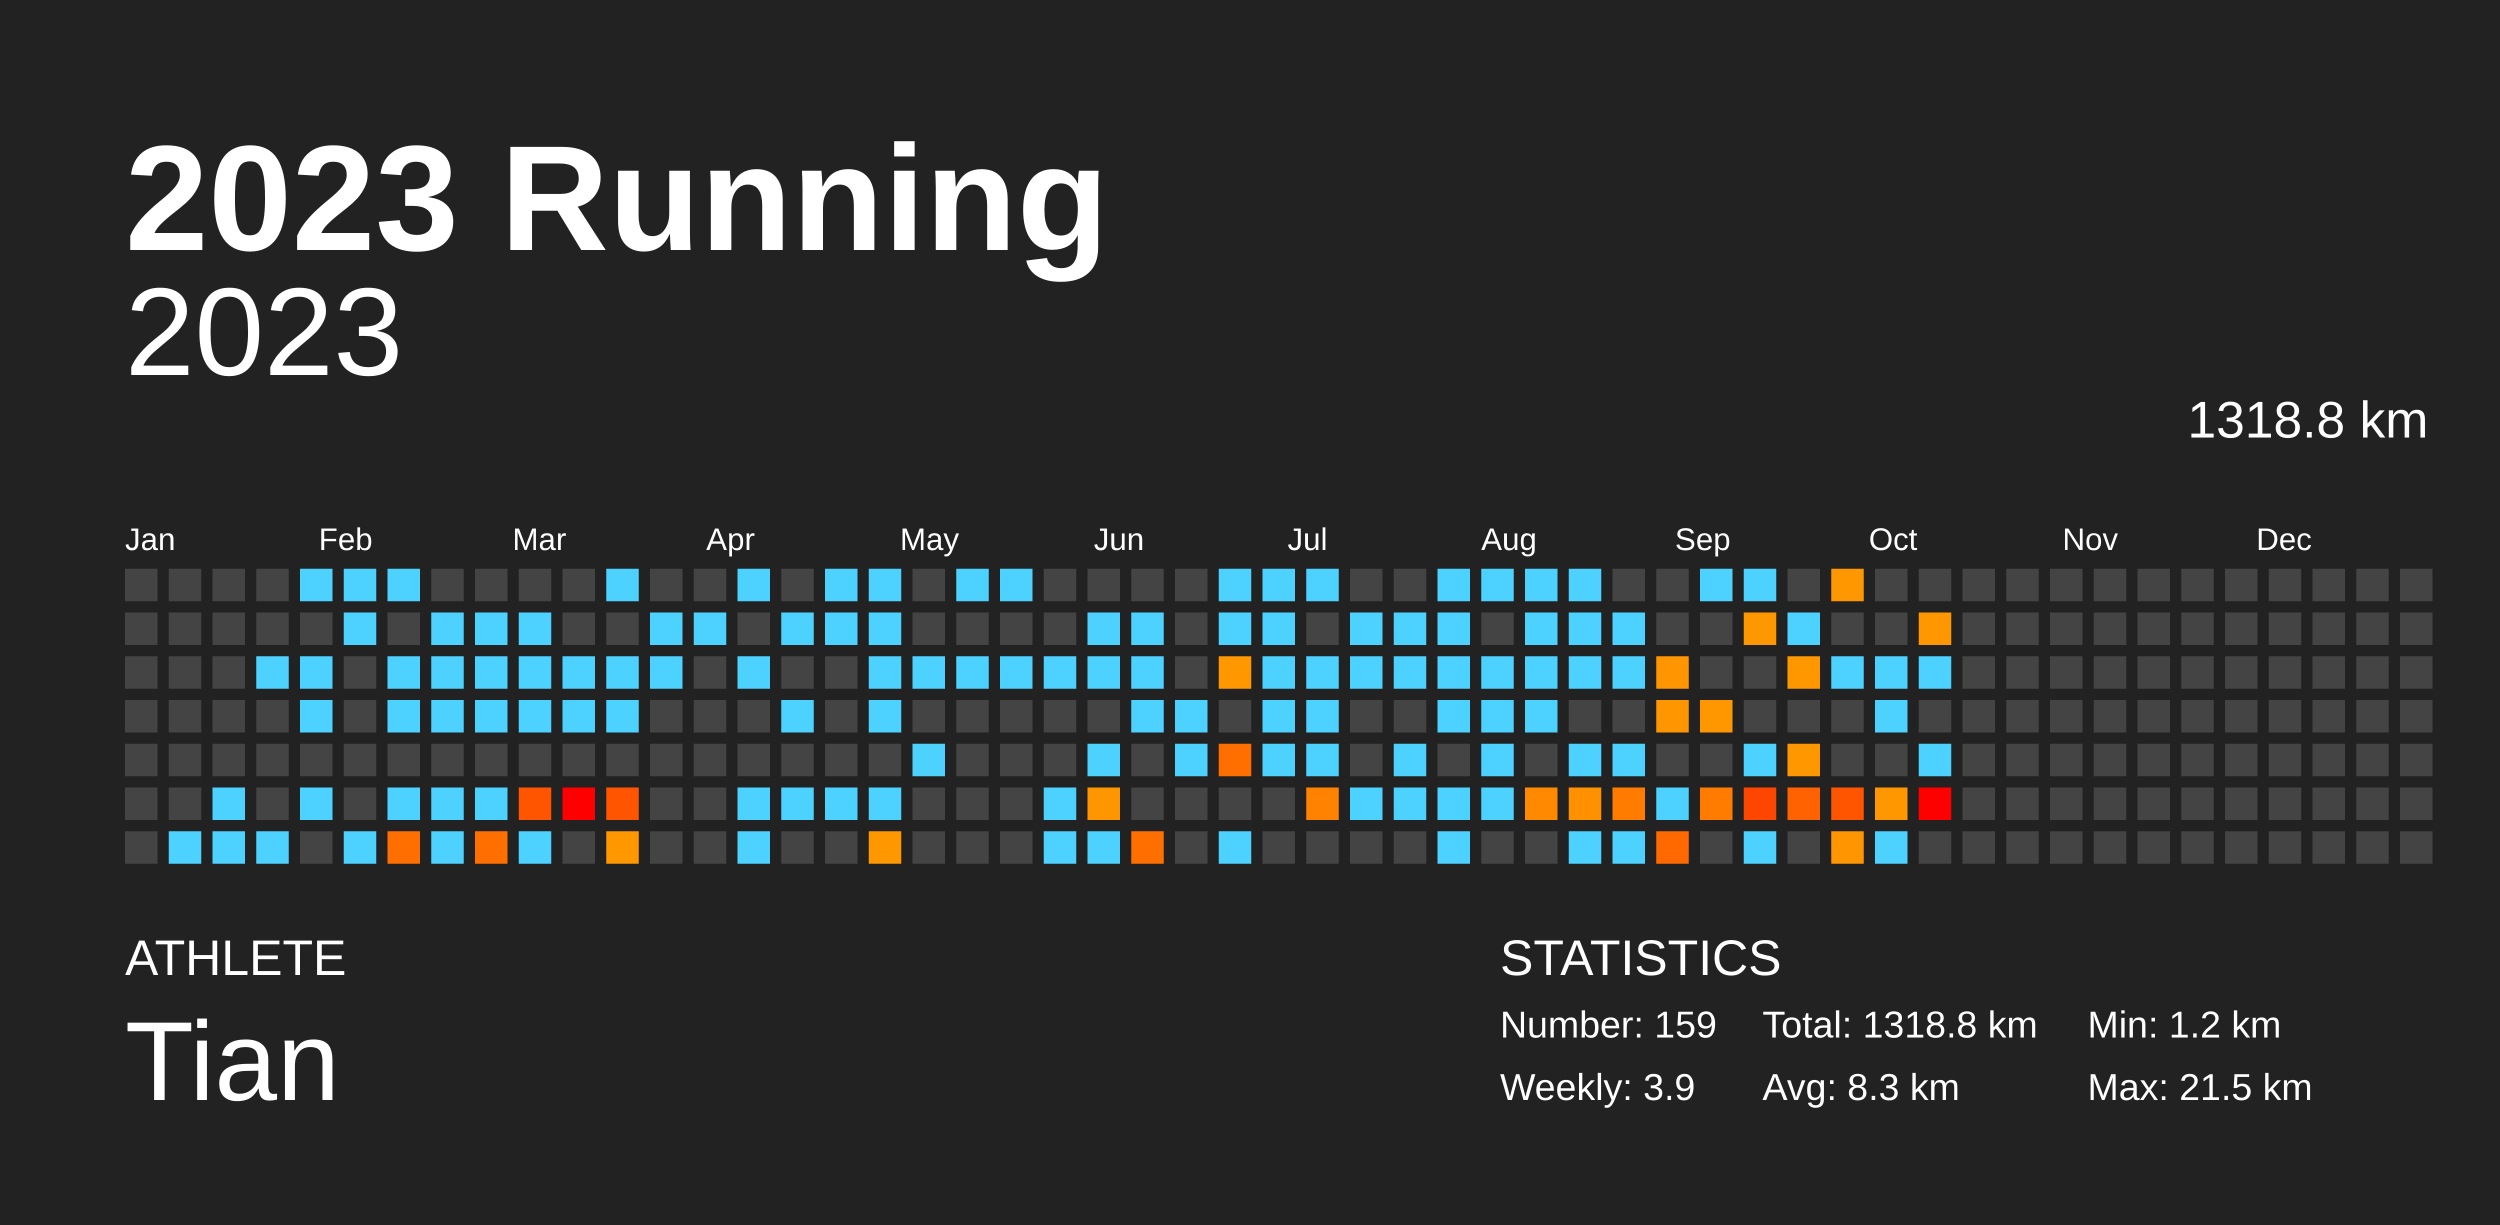
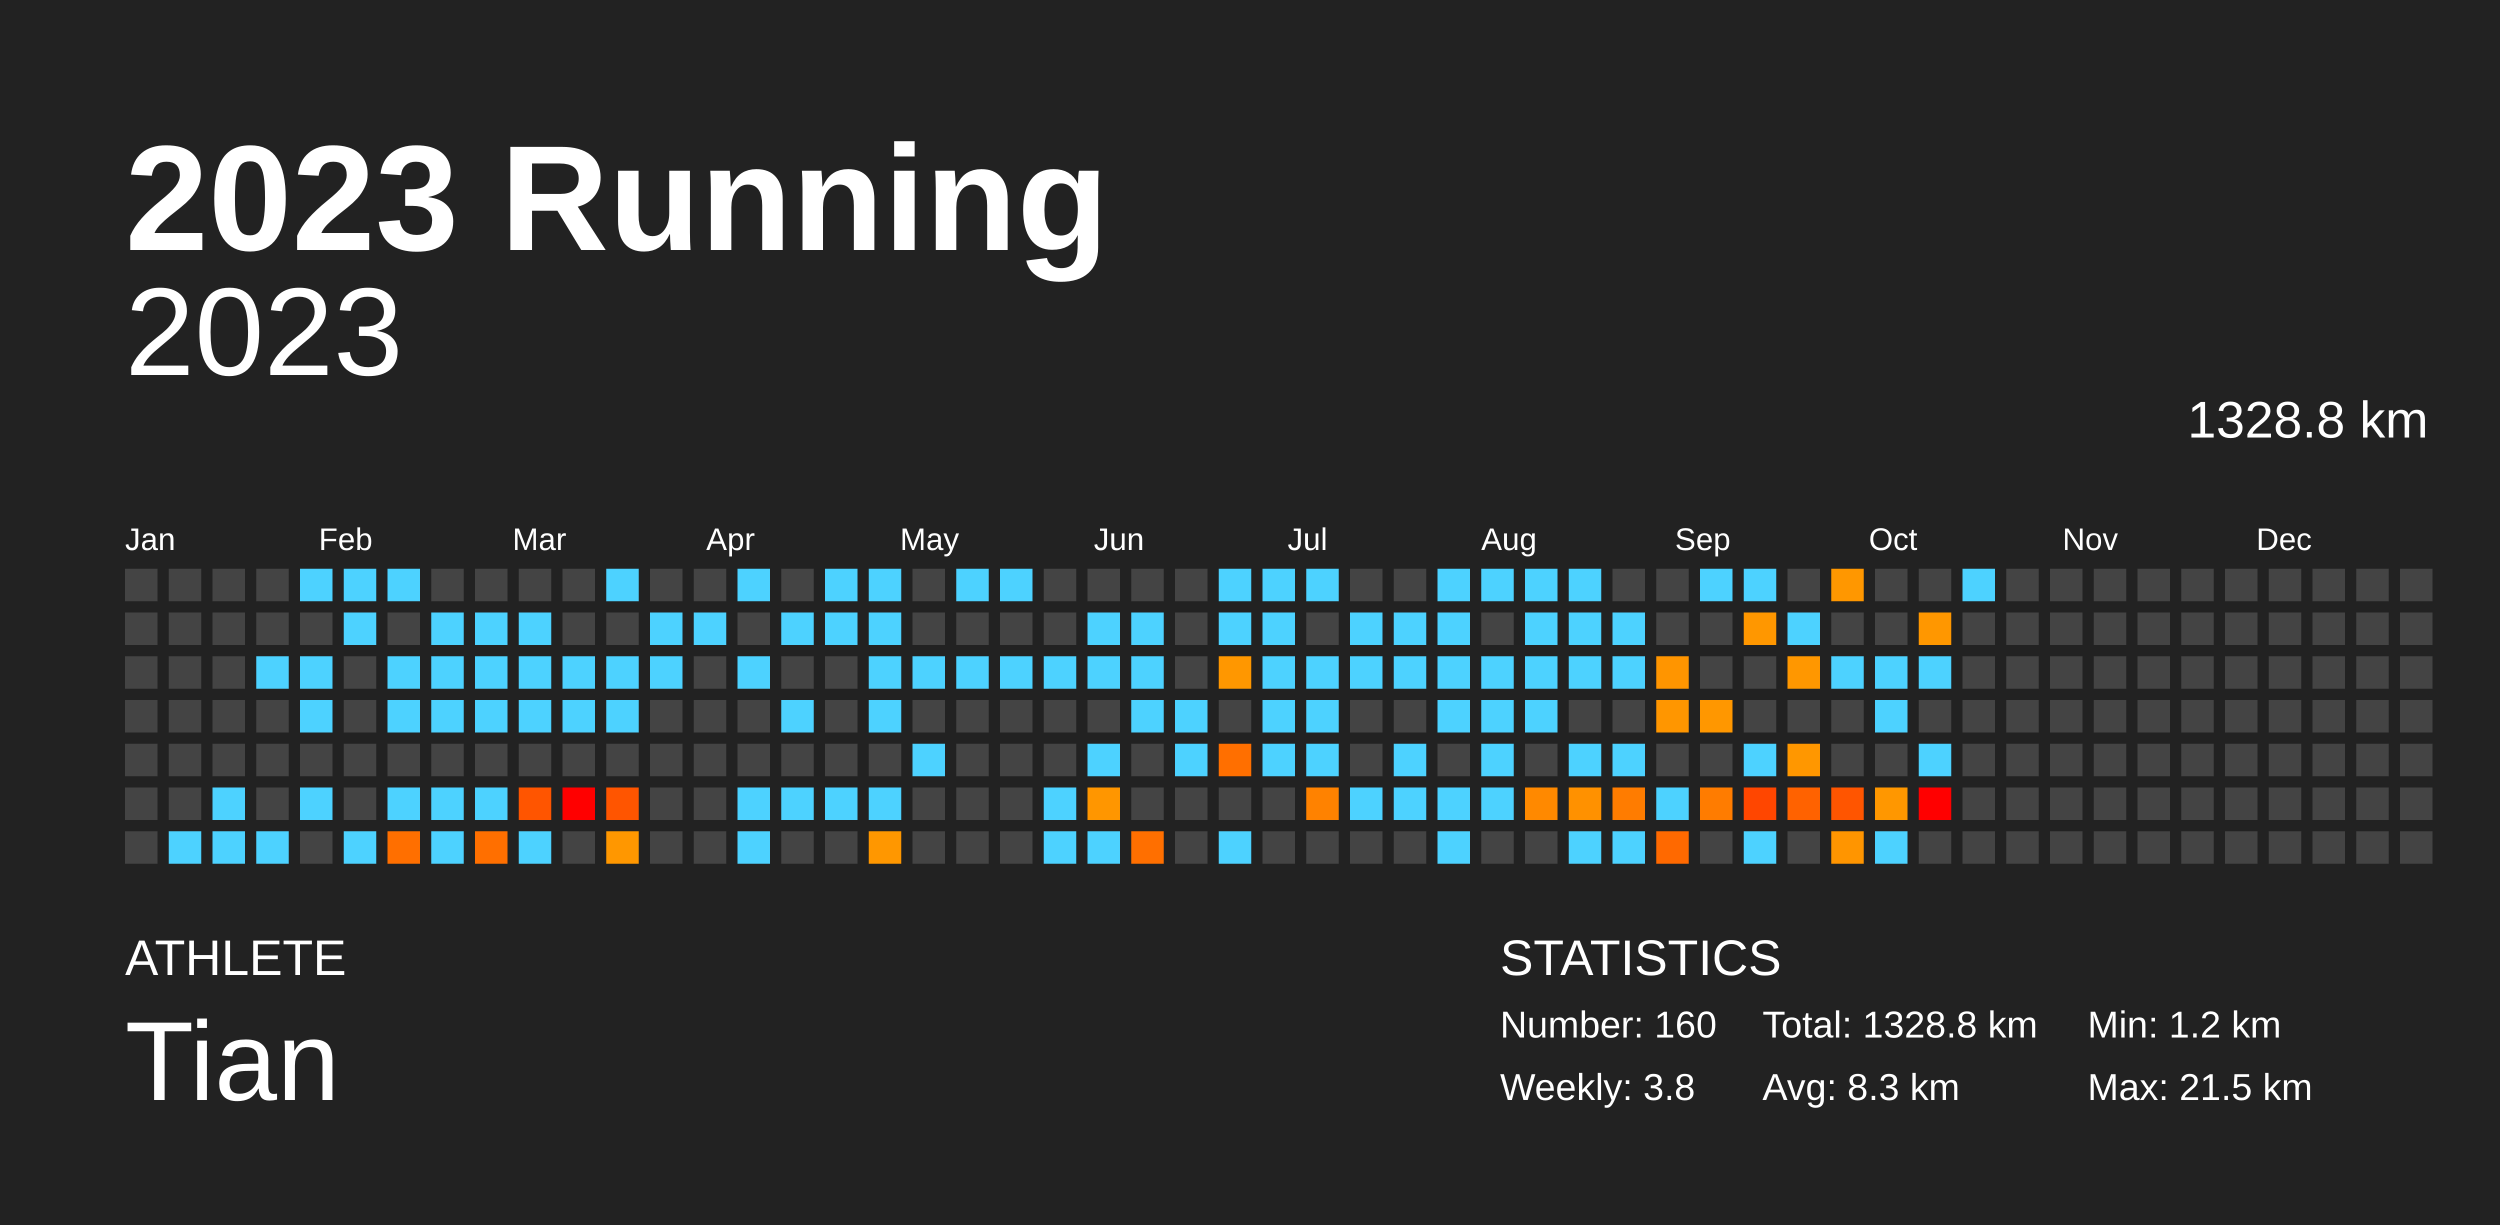
<svg xmlns="http://www.w3.org/2000/svg" baseProfile="full" height="98mm" version="1.1" viewBox="0,0,200,98" width="200mm">
  <defs />
  <rect fill="#222222" height="98" width="200" x="0" y="0" />
  <text fill="#FFFFFF" style="font-size:12px; font-family:Arial; font-weight:bold;" x="10" y="20">2023 Running</text>
  <text fill="#FFFFFF" style="font-size:4px; font-family:Arial" x="10" y="78">ATHLETE</text>
  <text fill="#FFFFFF" style="font-size:9px; font-family:Arial" x="10" y="88">Tian</text>
  <text fill="#FFFFFF" style="font-size:4px; font-family:Arial" x="120" y="78">STATISTICS</text>
-   <text fill="#FFFFFF" style="font-size:3px; font-family:Arial" x="120" y="83">Number: 159</text>
-   <text fill="#FFFFFF" style="font-size:3px; font-family:Arial" x="120" y="88">Weekly: 3.9</text>
-   <text fill="#FFFFFF" style="font-size:3px; font-family:Arial" x="141" y="83">Total: 1318.8 km</text>
+   <text fill="#FFFFFF" style="font-size:3px; font-family:Arial" x="120" y="83">Number: 160</text>
+   <text fill="#FFFFFF" style="font-size:3px; font-family:Arial" x="120" y="88">Weekly: 3.8</text>
+   <text fill="#FFFFFF" style="font-size:3px; font-family:Arial" x="141" y="83">Total: 1328.8 km</text>
  <text fill="#FFFFFF" style="font-size:3px; font-family:Arial" x="141" y="88">Avg: 8.3 km</text>
  <text fill="#FFFFFF" style="font-size:3px; font-family:Arial" x="167" y="83">Min: 1.2 km</text>
  <text fill="#FFFFFF" style="font-size:3px; font-family:Arial" x="167" y="88">Max: 21.5 km</text>
  <text alignment-baseline="hanging" fill="#FFFFFF" style="font-size:10.0px; font-family:Arial;" x="10" y="30">2023</text>
-   <text alignment-baseline="hanging" fill="#FFFFFF" style="font-size:4.125px; font-family:Arial;" x="175" y="35">1318.8 km</text>
+   <text alignment-baseline="hanging" fill="#FFFFFF" style="font-size:4.125px; font-family:Arial;" x="175" y="35">1328.8 km</text>
  <text fill="#FFFFFF" style="font-size:2.5px; font-family:Arial" x="10.0" y="44">Jan</text>
  <text fill="#FFFFFF" style="font-size:2.5px; font-family:Arial" x="25.5" y="44">Feb</text>
  <text fill="#FFFFFF" style="font-size:2.5px; font-family:Arial" x="41.0" y="44">Mar</text>
  <text fill="#FFFFFF" style="font-size:2.5px; font-family:Arial" x="56.5" y="44">Apr</text>
  <text fill="#FFFFFF" style="font-size:2.5px; font-family:Arial" x="72.0" y="44">May</text>
  <text fill="#FFFFFF" style="font-size:2.5px; font-family:Arial" x="87.5" y="44">Jun</text>
  <text fill="#FFFFFF" style="font-size:2.5px; font-family:Arial" x="103.0" y="44">Jul</text>
  <text fill="#FFFFFF" style="font-size:2.5px; font-family:Arial" x="118.5" y="44">Aug</text>
  <text fill="#FFFFFF" style="font-size:2.5px; font-family:Arial" x="134.0" y="44">Sep</text>
  <text fill="#FFFFFF" style="font-size:2.5px; font-family:Arial" x="149.5" y="44">Oct</text>
  <text fill="#FFFFFF" style="font-size:2.5px; font-family:Arial" x="165.0" y="44">Nov</text>
  <text fill="#FFFFFF" style="font-size:2.5px; font-family:Arial" x="180.5" y="44">Dec</text>
  <rect fill="#444444" height="2.6" width="2.6" x="10.0" y="45.5" />
  <rect fill="#444444" height="2.6" width="2.6" x="10.0" y="49.0" />
  <rect fill="#444444" height="2.6" width="2.6" x="10.0" y="52.5" />
  <rect fill="#444444" height="2.6" width="2.6" x="10.0" y="56.0" />
  <rect fill="#444444" height="2.6" width="2.6" x="10.0" y="59.5" />
  <rect fill="#444444" height="2.6" width="2.6" x="10.0" y="63.0" />
  <rect fill="#444444" height="2.6" width="2.6" x="10.0" y="66.5" />
  <rect fill="#444444" height="2.6" width="2.6" x="13.5" y="45.5" />
  <rect fill="#444444" height="2.6" width="2.6" x="13.5" y="49.0" />
  <rect fill="#444444" height="2.6" width="2.6" x="13.5" y="52.5" />
  <rect fill="#444444" height="2.6" width="2.6" x="13.5" y="56.0" />
  <rect fill="#444444" height="2.6" width="2.6" x="13.5" y="59.5" />
  <rect fill="#444444" height="2.6" width="2.6" x="13.5" y="63.0" />
  <rect fill="#4dd2ff" height="2.6" width="2.6" x="13.5" y="66.5" />
  <rect fill="#444444" height="2.6" width="2.6" x="17.0" y="45.5" />
  <rect fill="#444444" height="2.6" width="2.6" x="17.0" y="49.0" />
  <rect fill="#444444" height="2.6" width="2.6" x="17.0" y="52.5" />
  <rect fill="#444444" height="2.6" width="2.6" x="17.0" y="56.0" />
  <rect fill="#444444" height="2.6" width="2.6" x="17.0" y="59.5" />
  <rect fill="#4dd2ff" height="2.6" width="2.6" x="17.0" y="63.0" />
  <rect fill="#4dd2ff" height="2.6" width="2.6" x="17.0" y="66.5" />
  <rect fill="#444444" height="2.6" width="2.6" x="20.5" y="45.5" />
  <rect fill="#444444" height="2.6" width="2.6" x="20.5" y="49.0" />
  <rect fill="#4dd2ff" height="2.6" width="2.6" x="20.5" y="52.5" />
  <rect fill="#444444" height="2.6" width="2.6" x="20.5" y="56.0" />
  <rect fill="#444444" height="2.6" width="2.6" x="20.5" y="59.5" />
  <rect fill="#444444" height="2.6" width="2.6" x="20.5" y="63.0" />
  <rect fill="#4dd2ff" height="2.6" width="2.6" x="20.5" y="66.5" />
  <rect fill="#4dd2ff" height="2.6" width="2.6" x="24.0" y="45.5" />
  <rect fill="#444444" height="2.6" width="2.6" x="24.0" y="49.0" />
  <rect fill="#4dd2ff" height="2.6" width="2.6" x="24.0" y="52.5" />
  <rect fill="#4dd2ff" height="2.6" width="2.6" x="24.0" y="56.0" />
  <rect fill="#444444" height="2.6" width="2.6" x="24.0" y="59.5" />
  <rect fill="#4dd2ff" height="2.6" width="2.6" x="24.0" y="63.0" />
  <rect fill="#444444" height="2.6" width="2.6" x="24.0" y="66.5" />
  <rect fill="#4dd2ff" height="2.6" width="2.6" x="27.5" y="45.5" />
  <rect fill="#4dd2ff" height="2.6" width="2.6" x="27.5" y="49.0" />
  <rect fill="#444444" height="2.6" width="2.6" x="27.5" y="52.5" />
  <rect fill="#444444" height="2.6" width="2.6" x="27.5" y="56.0" />
  <rect fill="#444444" height="2.6" width="2.6" x="27.5" y="59.5" />
  <rect fill="#444444" height="2.6" width="2.6" x="27.5" y="63.0" />
  <rect fill="#4dd2ff" height="2.6" width="2.6" x="27.5" y="66.5" />
  <rect fill="#4dd2ff" height="2.6" width="2.6" x="31.0" y="45.5" />
  <rect fill="#444444" height="2.6" width="2.6" x="31.0" y="49.0" />
  <rect fill="#4dd2ff" height="2.6" width="2.6" x="31.0" y="52.5" />
  <rect fill="#4dd2ff" height="2.6" width="2.6" x="31.0" y="56.0" />
  <rect fill="#444444" height="2.6" width="2.6" x="31.0" y="59.5" />
  <rect fill="#4dd2ff" height="2.6" width="2.6" x="31.0" y="63.0" />
  <rect fill="#ff6f00" height="2.6" width="2.6" x="31.0" y="66.5" />
  <rect fill="#444444" height="2.6" width="2.6" x="34.5" y="45.5" />
  <rect fill="#4dd2ff" height="2.6" width="2.6" x="34.5" y="49.0" />
  <rect fill="#4dd2ff" height="2.6" width="2.6" x="34.5" y="52.5" />
  <rect fill="#4dd2ff" height="2.6" width="2.6" x="34.5" y="56.0" />
  <rect fill="#444444" height="2.6" width="2.6" x="34.5" y="59.5" />
  <rect fill="#4dd2ff" height="2.6" width="2.6" x="34.5" y="63.0" />
  <rect fill="#4dd2ff" height="2.6" width="2.6" x="34.5" y="66.5" />
  <rect fill="#444444" height="2.6" width="2.6" x="38.0" y="45.5" />
  <rect fill="#4dd2ff" height="2.6" width="2.6" x="38.0" y="49.0" />
  <rect fill="#4dd2ff" height="2.6" width="2.6" x="38.0" y="52.5" />
  <rect fill="#4dd2ff" height="2.6" width="2.6" x="38.0" y="56.0" />
  <rect fill="#444444" height="2.6" width="2.6" x="38.0" y="59.5" />
  <rect fill="#4dd2ff" height="2.6" width="2.6" x="38.0" y="63.0" />
  <rect fill="#ff6f00" height="2.6" width="2.6" x="38.0" y="66.5" />
  <rect fill="#444444" height="2.6" width="2.6" x="41.5" y="45.5" />
  <rect fill="#4dd2ff" height="2.6" width="2.6" x="41.5" y="49.0" />
  <rect fill="#4dd2ff" height="2.6" width="2.6" x="41.5" y="52.5" />
  <rect fill="#4dd2ff" height="2.6" width="2.6" x="41.5" y="56.0" />
  <rect fill="#444444" height="2.6" width="2.6" x="41.5" y="59.5" />
  <rect fill="#ff5500" height="2.6" width="2.6" x="41.5" y="63.0" />
  <rect fill="#4dd2ff" height="2.6" width="2.6" x="41.5" y="66.5" />
  <rect fill="#444444" height="2.6" width="2.6" x="45.0" y="45.5" />
  <rect fill="#444444" height="2.6" width="2.6" x="45.0" y="49.0" />
  <rect fill="#4dd2ff" height="2.6" width="2.6" x="45.0" y="52.5" />
  <rect fill="#4dd2ff" height="2.6" width="2.6" x="45.0" y="56.0" />
  <rect fill="#444444" height="2.6" width="2.6" x="45.0" y="59.5" />
  <rect fill="red" height="2.6" width="2.6" x="45.0" y="63.0" />
  <rect fill="#444444" height="2.6" width="2.6" x="45.0" y="66.5" />
  <rect fill="#4dd2ff" height="2.6" width="2.6" x="48.5" y="45.5" />
  <rect fill="#444444" height="2.6" width="2.6" x="48.5" y="49.0" />
  <rect fill="#4dd2ff" height="2.6" width="2.6" x="48.5" y="52.5" />
  <rect fill="#4dd2ff" height="2.6" width="2.6" x="48.5" y="56.0" />
  <rect fill="#444444" height="2.6" width="2.6" x="48.5" y="59.5" />
  <rect fill="#ff5500" height="2.6" width="2.6" x="48.5" y="63.0" />
  <rect fill="#ff9700" height="2.6" width="2.6" x="48.5" y="66.5" />
  <rect fill="#444444" height="2.6" width="2.6" x="52.0" y="45.5" />
  <rect fill="#4dd2ff" height="2.6" width="2.6" x="52.0" y="49.0" />
  <rect fill="#4dd2ff" height="2.6" width="2.6" x="52.0" y="52.5" />
  <rect fill="#444444" height="2.6" width="2.6" x="52.0" y="56.0" />
  <rect fill="#444444" height="2.6" width="2.6" x="52.0" y="59.5" />
  <rect fill="#444444" height="2.6" width="2.6" x="52.0" y="63.0" />
  <rect fill="#444444" height="2.6" width="2.6" x="52.0" y="66.5" />
  <rect fill="#444444" height="2.6" width="2.6" x="55.5" y="45.5" />
  <rect fill="#4dd2ff" height="2.6" width="2.6" x="55.5" y="49.0" />
  <rect fill="#444444" height="2.6" width="2.6" x="55.5" y="52.5" />
  <rect fill="#444444" height="2.6" width="2.6" x="55.5" y="56.0" />
  <rect fill="#444444" height="2.6" width="2.6" x="55.5" y="59.5" />
  <rect fill="#444444" height="2.6" width="2.6" x="55.5" y="63.0" />
  <rect fill="#444444" height="2.6" width="2.6" x="55.5" y="66.5" />
  <rect fill="#4dd2ff" height="2.6" width="2.6" x="59.0" y="45.5" />
  <rect fill="#444444" height="2.6" width="2.6" x="59.0" y="49.0" />
  <rect fill="#4dd2ff" height="2.6" width="2.6" x="59.0" y="52.5" />
  <rect fill="#444444" height="2.6" width="2.6" x="59.0" y="56.0" />
  <rect fill="#444444" height="2.6" width="2.6" x="59.0" y="59.5" />
  <rect fill="#4dd2ff" height="2.6" width="2.6" x="59.0" y="63.0" />
  <rect fill="#4dd2ff" height="2.6" width="2.6" x="59.0" y="66.5" />
  <rect fill="#444444" height="2.6" width="2.6" x="62.5" y="45.5" />
  <rect fill="#4dd2ff" height="2.6" width="2.6" x="62.5" y="49.0" />
  <rect fill="#444444" height="2.6" width="2.6" x="62.5" y="52.5" />
  <rect fill="#4dd2ff" height="2.6" width="2.6" x="62.5" y="56.0" />
  <rect fill="#444444" height="2.6" width="2.6" x="62.5" y="59.5" />
  <rect fill="#4dd2ff" height="2.6" width="2.6" x="62.5" y="63.0" />
  <rect fill="#444444" height="2.6" width="2.6" x="62.5" y="66.5" />
  <rect fill="#4dd2ff" height="2.6" width="2.6" x="66.0" y="45.5" />
  <rect fill="#4dd2ff" height="2.6" width="2.6" x="66.0" y="49.0" />
  <rect fill="#444444" height="2.6" width="2.6" x="66.0" y="52.5" />
  <rect fill="#444444" height="2.6" width="2.6" x="66.0" y="56.0" />
  <rect fill="#444444" height="2.6" width="2.6" x="66.0" y="59.5" />
  <rect fill="#4dd2ff" height="2.6" width="2.6" x="66.0" y="63.0" />
  <rect fill="#444444" height="2.6" width="2.6" x="66.0" y="66.5" />
  <rect fill="#4dd2ff" height="2.6" width="2.6" x="69.5" y="45.5" />
  <rect fill="#4dd2ff" height="2.6" width="2.6" x="69.5" y="49.0" />
  <rect fill="#4dd2ff" height="2.6" width="2.6" x="69.5" y="52.5" />
  <rect fill="#4dd2ff" height="2.6" width="2.6" x="69.5" y="56.0" />
  <rect fill="#444444" height="2.6" width="2.6" x="69.5" y="59.5" />
  <rect fill="#4dd2ff" height="2.6" width="2.6" x="69.5" y="63.0" />
  <rect fill="#ff9700" height="2.6" width="2.6" x="69.5" y="66.5" />
  <rect fill="#444444" height="2.6" width="2.6" x="73.0" y="45.5" />
  <rect fill="#444444" height="2.6" width="2.6" x="73.0" y="49.0" />
  <rect fill="#4dd2ff" height="2.6" width="2.6" x="73.0" y="52.5" />
  <rect fill="#444444" height="2.6" width="2.6" x="73.0" y="56.0" />
  <rect fill="#4dd2ff" height="2.6" width="2.6" x="73.0" y="59.5" />
  <rect fill="#444444" height="2.6" width="2.6" x="73.0" y="63.0" />
  <rect fill="#444444" height="2.6" width="2.6" x="73.0" y="66.5" />
  <rect fill="#4dd2ff" height="2.6" width="2.6" x="76.5" y="45.5" />
  <rect fill="#444444" height="2.6" width="2.6" x="76.5" y="49.0" />
  <rect fill="#4dd2ff" height="2.6" width="2.6" x="76.5" y="52.5" />
  <rect fill="#444444" height="2.6" width="2.6" x="76.5" y="56.0" />
  <rect fill="#444444" height="2.6" width="2.6" x="76.5" y="59.5" />
  <rect fill="#444444" height="2.6" width="2.6" x="76.5" y="63.0" />
  <rect fill="#444444" height="2.6" width="2.6" x="76.5" y="66.5" />
  <rect fill="#4dd2ff" height="2.6" width="2.6" x="80.0" y="45.5" />
  <rect fill="#444444" height="2.6" width="2.6" x="80.0" y="49.0" />
  <rect fill="#4dd2ff" height="2.6" width="2.6" x="80.0" y="52.5" />
  <rect fill="#444444" height="2.6" width="2.6" x="80.0" y="56.0" />
  <rect fill="#444444" height="2.6" width="2.6" x="80.0" y="59.5" />
  <rect fill="#444444" height="2.6" width="2.6" x="80.0" y="63.0" />
  <rect fill="#444444" height="2.6" width="2.6" x="80.0" y="66.5" />
  <rect fill="#444444" height="2.6" width="2.6" x="83.5" y="45.5" />
  <rect fill="#444444" height="2.6" width="2.6" x="83.5" y="49.0" />
  <rect fill="#4dd2ff" height="2.6" width="2.6" x="83.5" y="52.5" />
  <rect fill="#444444" height="2.6" width="2.6" x="83.5" y="56.0" />
  <rect fill="#444444" height="2.6" width="2.6" x="83.5" y="59.5" />
  <rect fill="#4dd2ff" height="2.6" width="2.6" x="83.5" y="63.0" />
  <rect fill="#4dd2ff" height="2.6" width="2.6" x="83.5" y="66.5" />
  <rect fill="#444444" height="2.6" width="2.6" x="87.0" y="45.5" />
  <rect fill="#4dd2ff" height="2.6" width="2.6" x="87.0" y="49.0" />
  <rect fill="#4dd2ff" height="2.6" width="2.6" x="87.0" y="52.5" />
  <rect fill="#444444" height="2.6" width="2.6" x="87.0" y="56.0" />
  <rect fill="#4dd2ff" height="2.6" width="2.6" x="87.0" y="59.5" />
  <rect fill="#ff9600" height="2.6" width="2.6" x="87.0" y="63.0" />
  <rect fill="#4dd2ff" height="2.6" width="2.6" x="87.0" y="66.5" />
  <rect fill="#444444" height="2.6" width="2.6" x="90.5" y="45.5" />
  <rect fill="#4dd2ff" height="2.6" width="2.6" x="90.5" y="49.0" />
  <rect fill="#4dd2ff" height="2.6" width="2.6" x="90.5" y="52.5" />
  <rect fill="#4dd2ff" height="2.6" width="2.6" x="90.5" y="56.0" />
  <rect fill="#444444" height="2.6" width="2.6" x="90.5" y="59.5" />
  <rect fill="#444444" height="2.6" width="2.6" x="90.5" y="63.0" />
  <rect fill="#ff6f00" height="2.6" width="2.6" x="90.5" y="66.5" />
  <rect fill="#444444" height="2.6" width="2.6" x="94.0" y="45.5" />
  <rect fill="#444444" height="2.6" width="2.6" x="94.0" y="49.0" />
  <rect fill="#444444" height="2.6" width="2.6" x="94.0" y="52.5" />
  <rect fill="#4dd2ff" height="2.6" width="2.6" x="94.0" y="56.0" />
  <rect fill="#4dd2ff" height="2.6" width="2.6" x="94.0" y="59.5" />
  <rect fill="#444444" height="2.6" width="2.6" x="94.0" y="63.0" />
  <rect fill="#444444" height="2.6" width="2.6" x="94.0" y="66.5" />
  <rect fill="#4dd2ff" height="2.6" width="2.6" x="97.5" y="45.5" />
  <rect fill="#4dd2ff" height="2.6" width="2.6" x="97.5" y="49.0" />
  <rect fill="#ff9700" height="2.6" width="2.6" x="97.5" y="52.5" />
  <rect fill="#444444" height="2.6" width="2.6" x="97.5" y="56.0" />
  <rect fill="#ff6f00" height="2.6" width="2.6" x="97.5" y="59.5" />
  <rect fill="#444444" height="2.6" width="2.6" x="97.5" y="63.0" />
  <rect fill="#4dd2ff" height="2.6" width="2.6" x="97.5" y="66.5" />
  <rect fill="#4dd2ff" height="2.6" width="2.6" x="101.0" y="45.5" />
  <rect fill="#4dd2ff" height="2.6" width="2.6" x="101.0" y="49.0" />
  <rect fill="#4dd2ff" height="2.6" width="2.6" x="101.0" y="52.5" />
  <rect fill="#4dd2ff" height="2.6" width="2.6" x="101.0" y="56.0" />
  <rect fill="#4dd2ff" height="2.6" width="2.6" x="101.0" y="59.5" />
  <rect fill="#444444" height="2.6" width="2.6" x="101.0" y="63.0" />
  <rect fill="#444444" height="2.6" width="2.6" x="101.0" y="66.5" />
  <rect fill="#4dd2ff" height="2.6" width="2.6" x="104.5" y="45.5" />
  <rect fill="#444444" height="2.6" width="2.6" x="104.5" y="49.0" />
  <rect fill="#4dd2ff" height="2.6" width="2.6" x="104.5" y="52.5" />
  <rect fill="#4dd2ff" height="2.6" width="2.6" x="104.5" y="56.0" />
  <rect fill="#4dd2ff" height="2.6" width="2.6" x="104.5" y="59.5" />
  <rect fill="#ff8200" height="2.6" width="2.6" x="104.5" y="63.0" />
  <rect fill="#444444" height="2.6" width="2.6" x="104.5" y="66.5" />
  <rect fill="#444444" height="2.6" width="2.6" x="108.0" y="45.5" />
  <rect fill="#4dd2ff" height="2.6" width="2.6" x="108.0" y="49.0" />
  <rect fill="#4dd2ff" height="2.6" width="2.6" x="108.0" y="52.5" />
  <rect fill="#444444" height="2.6" width="2.6" x="108.0" y="56.0" />
  <rect fill="#444444" height="2.6" width="2.6" x="108.0" y="59.5" />
  <rect fill="#4dd2ff" height="2.6" width="2.6" x="108.0" y="63.0" />
  <rect fill="#444444" height="2.6" width="2.6" x="108.0" y="66.5" />
  <rect fill="#444444" height="2.6" width="2.6" x="111.5" y="45.5" />
  <rect fill="#4dd2ff" height="2.6" width="2.6" x="111.5" y="49.0" />
  <rect fill="#4dd2ff" height="2.6" width="2.6" x="111.5" y="52.5" />
  <rect fill="#444444" height="2.6" width="2.6" x="111.5" y="56.0" />
  <rect fill="#4dd2ff" height="2.6" width="2.6" x="111.5" y="59.5" />
  <rect fill="#4dd2ff" height="2.6" width="2.6" x="111.5" y="63.0" />
  <rect fill="#444444" height="2.6" width="2.6" x="111.5" y="66.5" />
  <rect fill="#4dd2ff" height="2.6" width="2.6" x="115.0" y="45.5" />
  <rect fill="#4dd2ff" height="2.6" width="2.6" x="115.0" y="49.0" />
  <rect fill="#4dd2ff" height="2.6" width="2.6" x="115.0" y="52.5" />
  <rect fill="#4dd2ff" height="2.6" width="2.6" x="115.0" y="56.0" />
  <rect fill="#444444" height="2.6" width="2.6" x="115.0" y="59.5" />
  <rect fill="#4dd2ff" height="2.6" width="2.6" x="115.0" y="63.0" />
  <rect fill="#4dd2ff" height="2.6" width="2.6" x="115.0" y="66.5" />
  <rect fill="#4dd2ff" height="2.6" width="2.6" x="118.5" y="45.5" />
  <rect fill="#444444" height="2.6" width="2.6" x="118.5" y="49.0" />
  <rect fill="#4dd2ff" height="2.6" width="2.6" x="118.5" y="52.5" />
  <rect fill="#4dd2ff" height="2.6" width="2.6" x="118.5" y="56.0" />
  <rect fill="#4dd2ff" height="2.6" width="2.6" x="118.5" y="59.5" />
  <rect fill="#4dd2ff" height="2.6" width="2.6" x="118.5" y="63.0" />
  <rect fill="#444444" height="2.6" width="2.6" x="118.5" y="66.5" />
  <rect fill="#4dd2ff" height="2.6" width="2.6" x="122.0" y="45.5" />
  <rect fill="#4dd2ff" height="2.6" width="2.6" x="122.0" y="49.0" />
  <rect fill="#4dd2ff" height="2.6" width="2.6" x="122.0" y="52.5" />
  <rect fill="#4dd2ff" height="2.6" width="2.6" x="122.0" y="56.0" />
  <rect fill="#444444" height="2.6" width="2.6" x="122.0" y="59.5" />
  <rect fill="#ff8900" height="2.6" width="2.6" x="122.0" y="63.0" />
  <rect fill="#444444" height="2.6" width="2.6" x="122.0" y="66.5" />
  <rect fill="#4dd2ff" height="2.6" width="2.6" x="125.5" y="45.5" />
  <rect fill="#4dd2ff" height="2.6" width="2.6" x="125.5" y="49.0" />
  <rect fill="#4dd2ff" height="2.6" width="2.6" x="125.5" y="52.5" />
  <rect fill="#444444" height="2.6" width="2.6" x="125.5" y="56.0" />
  <rect fill="#4dd2ff" height="2.6" width="2.6" x="125.5" y="59.5" />
  <rect fill="#ff9100" height="2.6" width="2.6" x="125.5" y="63.0" />
  <rect fill="#4dd2ff" height="2.6" width="2.6" x="125.5" y="66.5" />
  <rect fill="#444444" height="2.6" width="2.6" x="129.0" y="45.5" />
  <rect fill="#4dd2ff" height="2.6" width="2.6" x="129.0" y="49.0" />
  <rect fill="#4dd2ff" height="2.6" width="2.6" x="129.0" y="52.5" />
  <rect fill="#444444" height="2.6" width="2.6" x="129.0" y="56.0" />
  <rect fill="#4dd2ff" height="2.6" width="2.6" x="129.0" y="59.5" />
  <rect fill="#ff7c00" height="2.6" width="2.6" x="129.0" y="63.0" />
  <rect fill="#4dd2ff" height="2.6" width="2.6" x="129.0" y="66.5" />
  <rect fill="#444444" height="2.6" width="2.6" x="132.5" y="45.5" />
  <rect fill="#444444" height="2.6" width="2.6" x="132.5" y="49.0" />
  <rect fill="#ff9500" height="2.6" width="2.6" x="132.5" y="52.5" />
  <rect fill="#ff9600" height="2.6" width="2.6" x="132.5" y="56.0" />
  <rect fill="#444444" height="2.6" width="2.6" x="132.5" y="59.5" />
  <rect fill="#4dd2ff" height="2.6" width="2.6" x="132.5" y="63.0" />
  <rect fill="#ff6900" height="2.6" width="2.6" x="132.5" y="66.5" />
  <rect fill="#4dd2ff" height="2.6" width="2.6" x="136.0" y="45.5" />
  <rect fill="#444444" height="2.6" width="2.6" x="136.0" y="49.0" />
  <rect fill="#444444" height="2.6" width="2.6" x="136.0" y="52.5" />
  <rect fill="#ff9700" height="2.6" width="2.6" x="136.0" y="56.0" />
  <rect fill="#444444" height="2.6" width="2.6" x="136.0" y="59.5" />
  <rect fill="#ff7c00" height="2.6" width="2.6" x="136.0" y="63.0" />
  <rect fill="#444444" height="2.6" width="2.6" x="136.0" y="66.5" />
  <rect fill="#4dd2ff" height="2.6" width="2.6" x="139.5" y="45.5" />
  <rect fill="#ff9700" height="2.6" width="2.6" x="139.5" y="49.0" />
  <rect fill="#444444" height="2.6" width="2.6" x="139.5" y="52.5" />
  <rect fill="#444444" height="2.6" width="2.6" x="139.5" y="56.0" />
  <rect fill="#4dd2ff" height="2.6" width="2.6" x="139.5" y="59.5" />
  <rect fill="#ff4600" height="2.6" width="2.6" x="139.5" y="63.0" />
  <rect fill="#4dd2ff" height="2.6" width="2.6" x="139.5" y="66.5" />
  <rect fill="#444444" height="2.6" width="2.6" x="143.0" y="45.5" />
  <rect fill="#4dd2ff" height="2.6" width="2.6" x="143.0" y="49.0" />
  <rect fill="#ff9700" height="2.6" width="2.6" x="143.0" y="52.5" />
  <rect fill="#444444" height="2.6" width="2.6" x="143.0" y="56.0" />
  <rect fill="#ff9700" height="2.6" width="2.6" x="143.0" y="59.5" />
  <rect fill="#ff6200" height="2.6" width="2.6" x="143.0" y="63.0" />
  <rect fill="#444444" height="2.6" width="2.6" x="143.0" y="66.5" />
  <rect fill="#ff9700" height="2.6" width="2.6" x="146.5" y="45.5" />
  <rect fill="#444444" height="2.6" width="2.6" x="146.5" y="49.0" />
  <rect fill="#4dd2ff" height="2.6" width="2.6" x="146.5" y="52.5" />
  <rect fill="#444444" height="2.6" width="2.6" x="146.5" y="56.0" />
  <rect fill="#444444" height="2.6" width="2.6" x="146.5" y="59.5" />
  <rect fill="#ff5500" height="2.6" width="2.6" x="146.5" y="63.0" />
  <rect fill="#ff9500" height="2.6" width="2.6" x="146.5" y="66.5" />
  <rect fill="#444444" height="2.6" width="2.6" x="150.0" y="45.5" />
  <rect fill="#444444" height="2.6" width="2.6" x="150.0" y="49.0" />
  <rect fill="#4dd2ff" height="2.6" width="2.6" x="150.0" y="52.5" />
  <rect fill="#4dd2ff" height="2.6" width="2.6" x="150.0" y="56.0" />
  <rect fill="#444444" height="2.6" width="2.6" x="150.0" y="59.5" />
  <rect fill="#ff9700" height="2.6" width="2.6" x="150.0" y="63.0" />
  <rect fill="#4dd2ff" height="2.6" width="2.6" x="150.0" y="66.5" />
  <rect fill="#444444" height="2.6" width="2.6" x="153.5" y="45.5" />
  <rect fill="#ff9700" height="2.6" width="2.6" x="153.5" y="49.0" />
  <rect fill="#4dd2ff" height="2.6" width="2.6" x="153.5" y="52.5" />
  <rect fill="#444444" height="2.6" width="2.6" x="153.5" y="56.0" />
  <rect fill="#4dd2ff" height="2.6" width="2.6" x="153.5" y="59.5" />
  <rect fill="red" height="2.6" width="2.6" x="153.5" y="63.0" />
  <rect fill="#444444" height="2.6" width="2.6" x="153.5" y="66.5" />
-   <rect fill="#444444" height="2.6" width="2.6" x="157.0" y="45.5" />
+   <rect fill="#4dd2ff" height="2.6" width="2.6" x="157.0" y="45.5" />
  <rect fill="#444444" height="2.6" width="2.6" x="157.0" y="49.0" />
  <rect fill="#444444" height="2.6" width="2.6" x="157.0" y="52.5" />
  <rect fill="#444444" height="2.6" width="2.6" x="157.0" y="56.0" />
  <rect fill="#444444" height="2.6" width="2.6" x="157.0" y="59.5" />
  <rect fill="#444444" height="2.6" width="2.6" x="157.0" y="63.0" />
  <rect fill="#444444" height="2.6" width="2.6" x="157.0" y="66.5" />
  <rect fill="#444444" height="2.6" width="2.6" x="160.5" y="45.5" />
  <rect fill="#444444" height="2.6" width="2.6" x="160.5" y="49.0" />
  <rect fill="#444444" height="2.6" width="2.6" x="160.5" y="52.5" />
  <rect fill="#444444" height="2.6" width="2.6" x="160.5" y="56.0" />
  <rect fill="#444444" height="2.6" width="2.6" x="160.5" y="59.5" />
  <rect fill="#444444" height="2.6" width="2.6" x="160.5" y="63.0" />
  <rect fill="#444444" height="2.6" width="2.6" x="160.5" y="66.5" />
  <rect fill="#444444" height="2.6" width="2.6" x="164.0" y="45.5" />
  <rect fill="#444444" height="2.6" width="2.6" x="164.0" y="49.0" />
  <rect fill="#444444" height="2.6" width="2.6" x="164.0" y="52.5" />
  <rect fill="#444444" height="2.6" width="2.6" x="164.0" y="56.0" />
  <rect fill="#444444" height="2.6" width="2.6" x="164.0" y="59.5" />
  <rect fill="#444444" height="2.6" width="2.6" x="164.0" y="63.0" />
  <rect fill="#444444" height="2.6" width="2.6" x="164.0" y="66.5" />
  <rect fill="#444444" height="2.6" width="2.6" x="167.5" y="45.5" />
  <rect fill="#444444" height="2.6" width="2.6" x="167.5" y="49.0" />
  <rect fill="#444444" height="2.6" width="2.6" x="167.5" y="52.5" />
  <rect fill="#444444" height="2.6" width="2.6" x="167.5" y="56.0" />
  <rect fill="#444444" height="2.6" width="2.6" x="167.5" y="59.5" />
  <rect fill="#444444" height="2.6" width="2.6" x="167.5" y="63.0" />
  <rect fill="#444444" height="2.6" width="2.6" x="167.5" y="66.5" />
  <rect fill="#444444" height="2.6" width="2.6" x="171.0" y="45.5" />
  <rect fill="#444444" height="2.6" width="2.6" x="171.0" y="49.0" />
  <rect fill="#444444" height="2.6" width="2.6" x="171.0" y="52.5" />
  <rect fill="#444444" height="2.6" width="2.6" x="171.0" y="56.0" />
  <rect fill="#444444" height="2.6" width="2.6" x="171.0" y="59.5" />
  <rect fill="#444444" height="2.6" width="2.6" x="171.0" y="63.0" />
  <rect fill="#444444" height="2.6" width="2.6" x="171.0" y="66.5" />
  <rect fill="#444444" height="2.6" width="2.6" x="174.5" y="45.5" />
  <rect fill="#444444" height="2.6" width="2.6" x="174.5" y="49.0" />
  <rect fill="#444444" height="2.6" width="2.6" x="174.5" y="52.5" />
  <rect fill="#444444" height="2.6" width="2.6" x="174.5" y="56.0" />
  <rect fill="#444444" height="2.6" width="2.6" x="174.5" y="59.5" />
  <rect fill="#444444" height="2.6" width="2.6" x="174.5" y="63.0" />
  <rect fill="#444444" height="2.6" width="2.6" x="174.5" y="66.5" />
  <rect fill="#444444" height="2.6" width="2.6" x="178.0" y="45.5" />
  <rect fill="#444444" height="2.6" width="2.6" x="178.0" y="49.0" />
  <rect fill="#444444" height="2.6" width="2.6" x="178.0" y="52.5" />
  <rect fill="#444444" height="2.6" width="2.6" x="178.0" y="56.0" />
  <rect fill="#444444" height="2.6" width="2.6" x="178.0" y="59.5" />
  <rect fill="#444444" height="2.6" width="2.6" x="178.0" y="63.0" />
  <rect fill="#444444" height="2.6" width="2.6" x="178.0" y="66.5" />
  <rect fill="#444444" height="2.6" width="2.6" x="181.5" y="45.5" />
  <rect fill="#444444" height="2.6" width="2.6" x="181.5" y="49.0" />
  <rect fill="#444444" height="2.6" width="2.6" x="181.5" y="52.5" />
  <rect fill="#444444" height="2.6" width="2.6" x="181.5" y="56.0" />
  <rect fill="#444444" height="2.6" width="2.6" x="181.5" y="59.5" />
  <rect fill="#444444" height="2.6" width="2.6" x="181.5" y="63.0" />
  <rect fill="#444444" height="2.6" width="2.6" x="181.5" y="66.5" />
  <rect fill="#444444" height="2.6" width="2.6" x="185.0" y="45.5" />
  <rect fill="#444444" height="2.6" width="2.6" x="185.0" y="49.0" />
  <rect fill="#444444" height="2.6" width="2.6" x="185.0" y="52.5" />
  <rect fill="#444444" height="2.6" width="2.6" x="185.0" y="56.0" />
  <rect fill="#444444" height="2.6" width="2.6" x="185.0" y="59.5" />
  <rect fill="#444444" height="2.6" width="2.6" x="185.0" y="63.0" />
  <rect fill="#444444" height="2.6" width="2.6" x="185.0" y="66.5" />
  <rect fill="#444444" height="2.6" width="2.6" x="188.5" y="45.5" />
  <rect fill="#444444" height="2.6" width="2.6" x="188.5" y="49.0" />
  <rect fill="#444444" height="2.6" width="2.6" x="188.5" y="52.5" />
  <rect fill="#444444" height="2.6" width="2.6" x="188.5" y="56.0" />
  <rect fill="#444444" height="2.6" width="2.6" x="188.5" y="59.5" />
  <rect fill="#444444" height="2.6" width="2.6" x="188.5" y="63.0" />
  <rect fill="#444444" height="2.6" width="2.6" x="188.5" y="66.5" />
  <rect fill="#444444" height="2.6" width="2.6" x="192.0" y="45.5" />
  <rect fill="#444444" height="2.6" width="2.6" x="192.0" y="49.0" />
  <rect fill="#444444" height="2.6" width="2.6" x="192.0" y="52.5" />
  <rect fill="#444444" height="2.6" width="2.6" x="192.0" y="56.0" />
  <rect fill="#444444" height="2.6" width="2.6" x="192.0" y="59.5" />
  <rect fill="#444444" height="2.6" width="2.6" x="192.0" y="63.0" />
  <rect fill="#444444" height="2.6" width="2.6" x="192.0" y="66.5" />
</svg>
